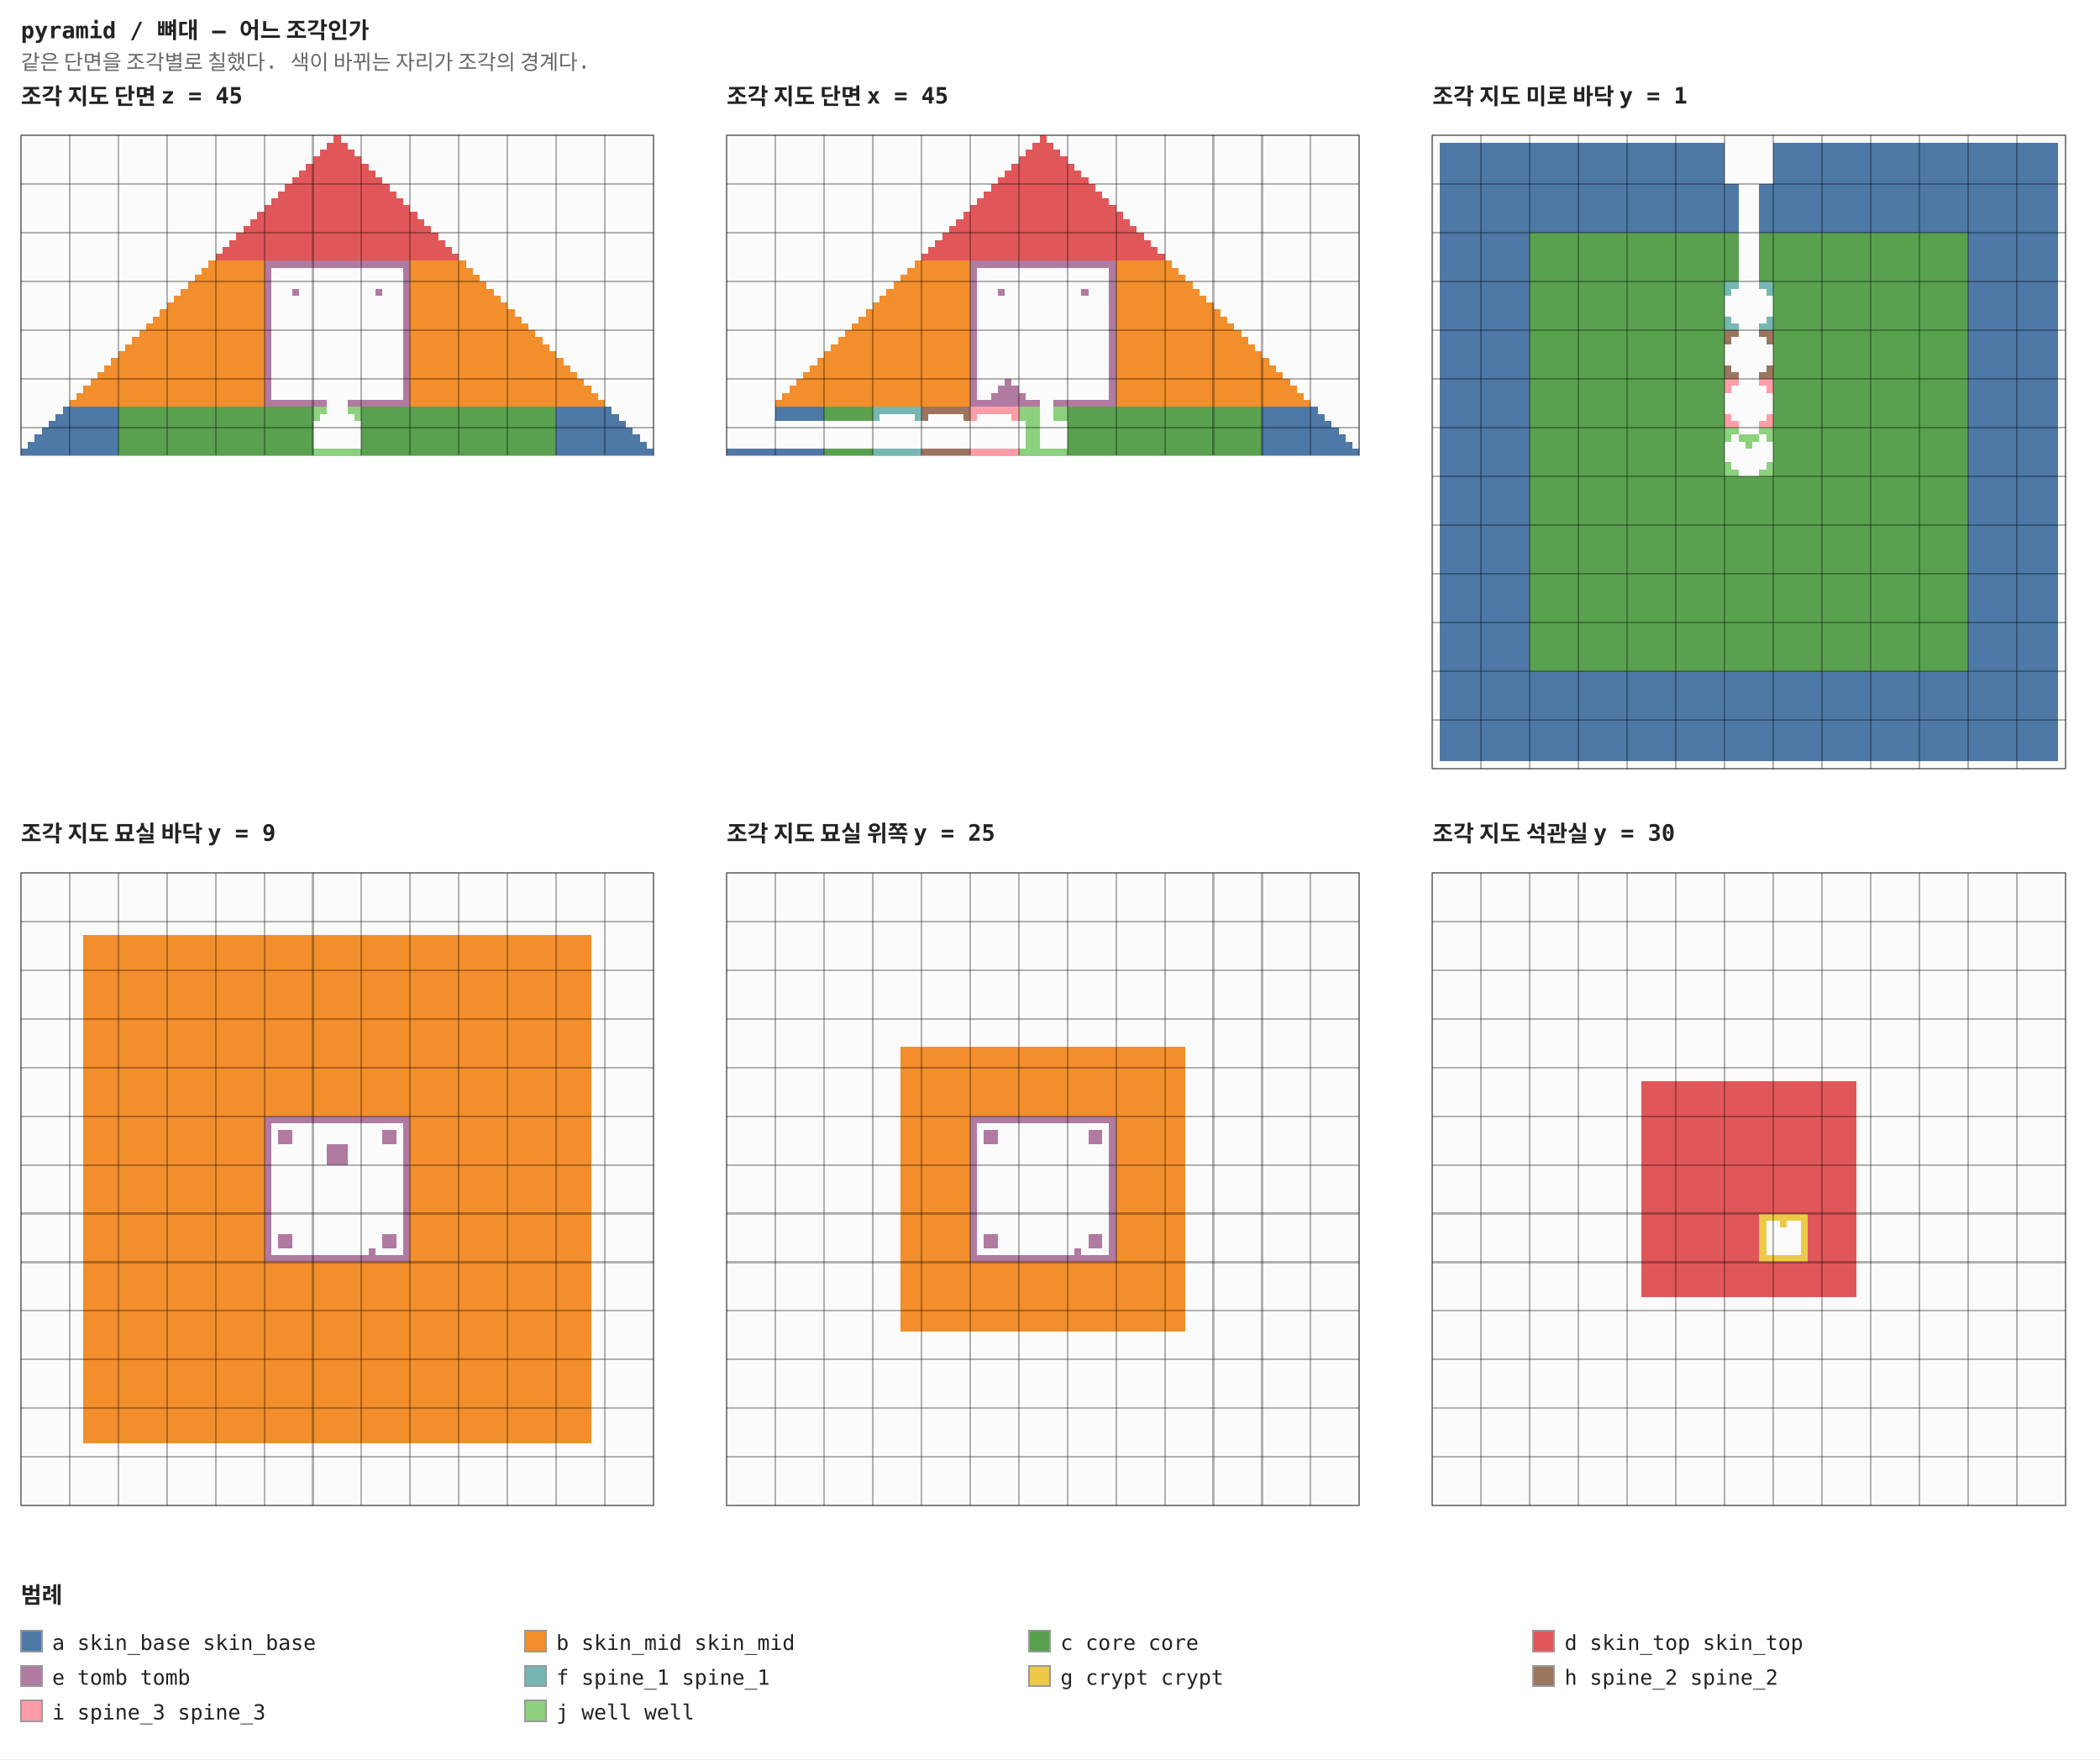
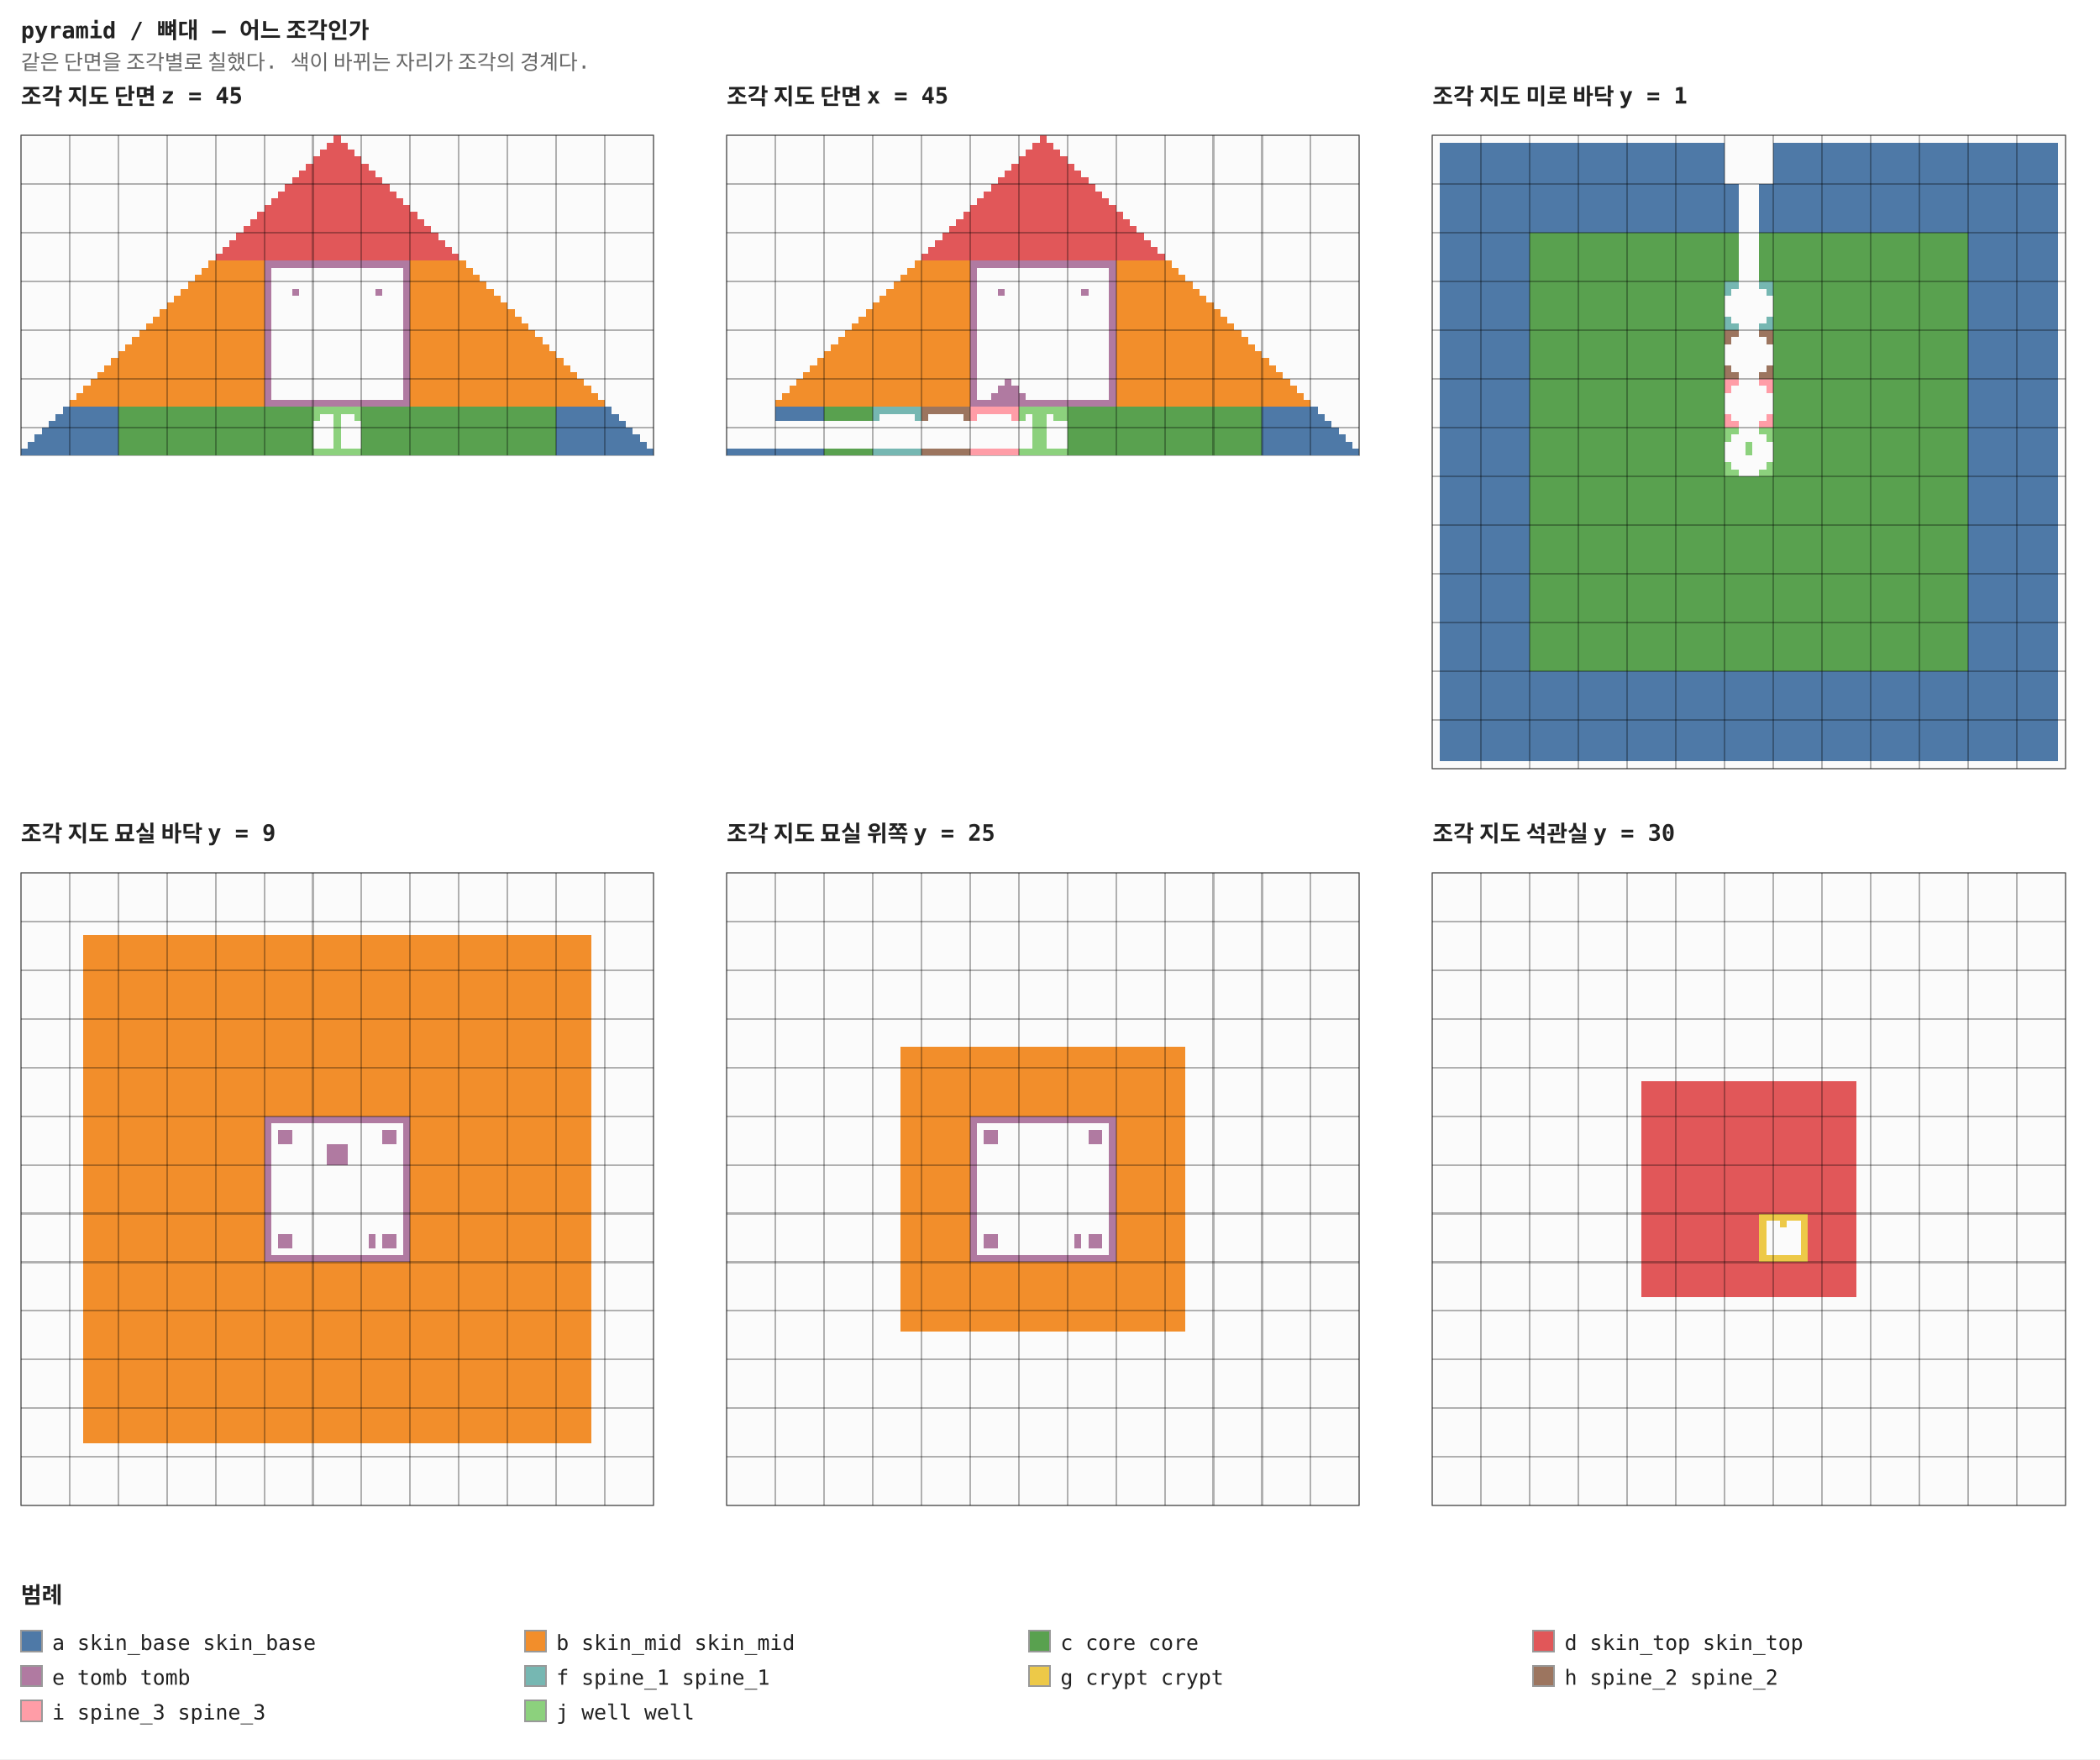
<svg xmlns="http://www.w3.org/2000/svg" width="1208" height="1012" viewBox="0 0 1208 1012" shape-rendering="crispEdges" font-family="Consolas,'Malgun Gothic','Noto Sans KR',monospace">
  <style>text{fill:#222;shape-rendering:auto}.cap{font-size:13px;font-weight:bold}.leg{font-size:12px}.sub{font-size:12px;fill:#666}.tick{font-size:8px;fill:#999;text-anchor:middle}.arrow{font-size:10px;fill:#fff;text-anchor:middle}.fine{stroke:#000;stroke-opacity:.07;stroke-width:1;fill:none}.grid{stroke:#000;stroke-opacity:.30;stroke-width:1}</style>
  <rect width="100%" height="100%" fill="#fff" />
  <text x="12" y="22" class="cap" font-size="16">pyramid / 뼈대 — 어느 조각인가</text>
  <text x="12" y="40" class="sub">같은 단면을 조각별로 칠했다. 색이 바뀌는 자리가 조각의 경계다.</text>
  <text x="12" y="60" class="cap">조각 지도  단면 z = 45</text>
  <rect x="12" y="78" width="364" height="184" fill="#fbfbfb" stroke="#bbb" />
  <path transform="translate(12,78) scale(4)" fill="#e15759" d="M45 0h1v1h-1zM44 1h3v1h-3zM43 2h5v1h-5zM42 3h7v1h-7zM41 4h9v1h-9zM40 5h11v1h-11zM39 6h13v1h-13zM38 7h15v1h-15zM37 8h17v1h-17zM36 9h19v1h-19zM35 10h21v1h-21zM34 11h23v1h-23zM33 12h25v1h-25zM32 13h27v1h-27zM31 14h29v1h-29zM30 15h31v1h-31zM29 16h33v1h-33zM28 17h35v1h-35z" />
  <path transform="translate(12,78) scale(4)" fill="#f28e2b" d="M27 18h8v1h-8zM56 18h8v1h-8zM26 19h9v1h-9zM56 19h9v1h-9zM25 20h10v1h-10zM56 20h10v1h-10zM24 21h11v1h-11zM56 21h11v1h-11zM23 22h12v1h-12zM56 22h12v1h-12zM22 23h13v1h-13zM56 23h13v1h-13zM21 24h14v1h-14zM56 24h14v1h-14zM20 25h15v1h-15zM56 25h15v1h-15zM19 26h16v1h-16zM56 26h16v1h-16zM18 27h17v1h-17zM56 27h17v1h-17zM17 28h18v1h-18zM56 28h18v1h-18zM16 29h19v1h-19zM56 29h19v1h-19zM15 30h20v1h-20zM56 30h20v1h-20zM14 31h21v1h-21zM56 31h21v1h-21zM13 32h22v1h-22zM56 32h22v1h-22zM12 33h23v1h-23zM56 33h23v1h-23zM11 34h24v1h-24zM56 34h24v1h-24zM10 35h25v1h-25zM56 35h25v1h-25zM9 36h26v1h-26zM56 36h26v1h-26zM8 37h27v1h-27zM56 37h27v1h-27zM7 38h28v1h-28zM56 38h28v1h-28z" />
-   <path transform="translate(12,78) scale(4)" fill="#b07aa1" d="M35 18h21v1h-21zM35 19h1v1h-1zM55 19h1v1h-1zM35 20h1v1h-1zM55 20h1v1h-1zM35 21h1v1h-1zM55 21h1v1h-1zM35 22h1v1h-1zM39 22h1v1h-1zM51 22h1v1h-1zM55 22h1v1h-1zM35 23h1v1h-1zM55 23h1v1h-1zM35 24h1v1h-1zM55 24h1v1h-1zM35 25h1v1h-1zM55 25h1v1h-1zM35 26h1v1h-1zM55 26h1v1h-1zM35 27h1v1h-1zM55 27h1v1h-1zM35 28h1v1h-1zM55 28h1v1h-1zM35 29h1v1h-1zM55 29h1v1h-1zM35 30h1v1h-1zM55 30h1v1h-1zM35 31h1v1h-1zM55 31h1v1h-1zM35 32h1v1h-1zM55 32h1v1h-1zM35 33h1v1h-1zM55 33h1v1h-1zM35 34h1v1h-1zM55 34h1v1h-1zM35 35h1v1h-1zM55 35h1v1h-1zM35 36h1v1h-1zM55 36h1v1h-1zM35 37h1v1h-1zM55 37h1v1h-1zM35 38h9v1h-9zM47 38h9v1h-9z" />
+   <path transform="translate(12,78) scale(4)" fill="#b07aa1" d="M35 18h21v1h-21zM35 19h1v1h-1zM55 19h1v1h-1zM35 20h1v1h-1zM55 20h1v1h-1zM35 21h1v1h-1zM55 21h1v1h-1zM35 22h1v1h-1zM39 22h1v1h-1zM51 22h1v1h-1zM55 22h1v1h-1zM35 23h1v1h-1zM55 23h1v1h-1zM35 24h1v1h-1zM55 24h1v1h-1zM35 25h1v1h-1zM55 25h1v1h-1zM35 26h1v1h-1zM55 26h1v1h-1zM35 27h1v1h-1zM55 27h1v1h-1zM35 28h1v1h-1zM55 28h1v1h-1zM35 29h1v1h-1zM55 29h1v1h-1zM35 30h1v1h-1zM55 30h1v1h-1zM35 31h1v1h-1zM55 31h1v1h-1zM35 32h1v1h-1zM55 32h1v1h-1zM35 33h1v1h-1zM55 33h1v1h-1zM35 34h1v1h-1zM55 34h1v1h-1zM35 35h1v1h-1zM55 35h1v1h-1zM35 36h1v1h-1zM55 36h1v1h-1zM35 37h1v1h-1zM55 37h1v1h-1zM35 38h21v1h-21z" />
  <path transform="translate(12,78) scale(4)" fill="#4e79a7" d="M6 39h8v1h-8zM77 39h8v1h-8zM5 40h9v1h-9zM77 40h9v1h-9zM4 41h10v1h-10zM77 41h10v1h-10zM3 42h11v1h-11zM77 42h11v1h-11zM2 43h12v1h-12zM77 43h12v1h-12zM1 44h13v1h-13zM77 44h13v1h-13zM0 45h14v1h-14zM77 45h14v1h-14z" />
  <path transform="translate(12,78) scale(4)" fill="#59a14f" d="M14 39h28v1h-28zM49 39h28v1h-28zM14 40h28v1h-28zM49 40h28v1h-28zM14 41h28v1h-28zM49 41h28v1h-28zM14 42h28v1h-28zM49 42h28v1h-28zM14 43h28v1h-28zM49 43h28v1h-28zM14 44h28v1h-28zM49 44h28v1h-28zM14 45h28v1h-28zM49 45h28v1h-28z" />
-   <path transform="translate(12,78) scale(4)" fill="#8cd17d" d="M42 39h2v1h-2zM47 39h2v1h-2zM42 40h1v1h-1zM48 40h1v1h-1zM42 45h7v1h-7z" />
+   <path transform="translate(12,78) scale(4)" fill="#8cd17d" d="M42 39h7v1h-7zM42 40h1v1h-1zM45 40h1v1h-1zM48 40h1v1h-1zM45 41h1v1h-1zM45 42h1v1h-1zM45 43h1v1h-1zM45 44h1v1h-1zM42 45h7v1h-7z" />
  <line x1="12" y1="78" x2="12" y2="262" class="grid" />
  <line x1="40" y1="78" x2="40" y2="262" class="grid" />
  <line x1="68" y1="78" x2="68" y2="262" class="grid" />
  <line x1="96" y1="78" x2="96" y2="262" class="grid" />
  <line x1="124" y1="78" x2="124" y2="262" class="grid" />
  <line x1="152" y1="78" x2="152" y2="262" class="grid" />
  <line x1="180" y1="78" x2="180" y2="262" class="grid" />
  <line x1="208" y1="78" x2="208" y2="262" class="grid" />
  <line x1="236" y1="78" x2="236" y2="262" class="grid" />
  <line x1="264" y1="78" x2="264" y2="262" class="grid" />
  <line x1="292" y1="78" x2="292" y2="262" class="grid" />
  <line x1="320" y1="78" x2="320" y2="262" class="grid" />
  <line x1="348" y1="78" x2="348" y2="262" class="grid" />
  <line x1="376" y1="78" x2="376" y2="262" class="grid" />
  <line x1="12" y1="78" x2="376" y2="78" class="grid" />
  <line x1="12" y1="106" x2="376" y2="106" class="grid" />
  <line x1="12" y1="134" x2="376" y2="134" class="grid" />
  <line x1="12" y1="162" x2="376" y2="162" class="grid" />
  <line x1="12" y1="190" x2="376" y2="190" class="grid" />
  <line x1="12" y1="218" x2="376" y2="218" class="grid" />
  <line x1="12" y1="246" x2="376" y2="246" class="grid" />
  <text x="418" y="60" class="cap">조각 지도  단면 x = 45</text>
  <rect x="418" y="78" width="364" height="184" fill="#fbfbfb" stroke="#bbb" />
  <path transform="translate(418,78) scale(4)" fill="#e15759" d="M45 0h1v1h-1zM44 1h3v1h-3zM43 2h5v1h-5zM42 3h7v1h-7zM41 4h9v1h-9zM40 5h11v1h-11zM39 6h13v1h-13zM38 7h15v1h-15zM37 8h17v1h-17zM36 9h19v1h-19zM35 10h21v1h-21zM34 11h23v1h-23zM33 12h25v1h-25zM32 13h27v1h-27zM31 14h29v1h-29zM30 15h31v1h-31zM29 16h33v1h-33zM28 17h35v1h-35z" />
  <path transform="translate(418,78) scale(4)" fill="#f28e2b" d="M27 18h8v1h-8zM56 18h8v1h-8zM26 19h9v1h-9zM56 19h9v1h-9zM25 20h10v1h-10zM56 20h10v1h-10zM24 21h11v1h-11zM56 21h11v1h-11zM23 22h12v1h-12zM56 22h12v1h-12zM22 23h13v1h-13zM56 23h13v1h-13zM21 24h14v1h-14zM56 24h14v1h-14zM20 25h15v1h-15zM56 25h15v1h-15zM19 26h16v1h-16zM56 26h16v1h-16zM18 27h17v1h-17zM56 27h17v1h-17zM17 28h18v1h-18zM56 28h18v1h-18zM16 29h19v1h-19zM56 29h19v1h-19zM15 30h20v1h-20zM56 30h20v1h-20zM14 31h21v1h-21zM56 31h21v1h-21zM13 32h22v1h-22zM56 32h22v1h-22zM12 33h23v1h-23zM56 33h23v1h-23zM11 34h24v1h-24zM56 34h24v1h-24zM10 35h25v1h-25zM56 35h25v1h-25zM9 36h26v1h-26zM56 36h26v1h-26zM8 37h27v1h-27zM56 37h27v1h-27zM7 38h28v1h-28zM56 38h28v1h-28z" />
-   <path transform="translate(418,78) scale(4)" fill="#b07aa1" d="M35 18h21v1h-21zM35 19h1v1h-1zM55 19h1v1h-1zM35 20h1v1h-1zM55 20h1v1h-1zM35 21h1v1h-1zM55 21h1v1h-1zM35 22h1v1h-1zM39 22h1v1h-1zM51 22h1v1h-1zM55 22h1v1h-1zM35 23h1v1h-1zM55 23h1v1h-1zM35 24h1v1h-1zM55 24h1v1h-1zM35 25h1v1h-1zM55 25h1v1h-1zM35 26h1v1h-1zM55 26h1v1h-1zM35 27h1v1h-1zM55 27h1v1h-1zM35 28h1v1h-1zM55 28h1v1h-1zM35 29h1v1h-1zM55 29h1v1h-1zM35 30h1v1h-1zM55 30h1v1h-1zM35 31h1v1h-1zM55 31h1v1h-1zM35 32h1v1h-1zM55 32h1v1h-1zM35 33h1v1h-1zM55 33h1v1h-1zM35 34h1v1h-1zM55 34h1v1h-1zM35 35h1v1h-1zM40 35h1v1h-1zM55 35h1v1h-1zM35 36h1v1h-1zM39 36h3v1h-3zM55 36h1v1h-1zM35 37h1v1h-1zM38 37h5v1h-5zM55 37h1v1h-1zM35 38h10v1h-10zM47 38h9v1h-9z" />
+   <path transform="translate(418,78) scale(4)" fill="#b07aa1" d="M35 18h21v1h-21zM35 19h1v1h-1zM55 19h1v1h-1zM35 20h1v1h-1zM55 20h1v1h-1zM35 21h1v1h-1zM55 21h1v1h-1zM35 22h1v1h-1zM39 22h1v1h-1zM51 22h1v1h-1zM55 22h1v1h-1zM35 23h1v1h-1zM55 23h1v1h-1zM35 24h1v1h-1zM55 24h1v1h-1zM35 25h1v1h-1zM55 25h1v1h-1zM35 26h1v1h-1zM55 26h1v1h-1zM35 27h1v1h-1zM55 27h1v1h-1zM35 28h1v1h-1zM55 28h1v1h-1zM35 29h1v1h-1zM55 29h1v1h-1zM35 30h1v1h-1zM55 30h1v1h-1zM35 31h1v1h-1zM55 31h1v1h-1zM35 32h1v1h-1zM55 32h1v1h-1zM35 33h1v1h-1zM55 33h1v1h-1zM35 34h1v1h-1zM55 34h1v1h-1zM35 35h1v1h-1zM40 35h1v1h-1zM55 35h1v1h-1zM35 36h1v1h-1zM39 36h3v1h-3zM55 36h1v1h-1zM35 37h1v1h-1zM38 37h5v1h-5zM55 37h1v1h-1zM35 38h21v1h-21z" />
  <path transform="translate(418,78) scale(4)" fill="#4e79a7" d="M7 39h7v1h-7zM77 39h8v1h-8zM7 40h7v1h-7zM77 40h9v1h-9zM77 41h10v1h-10zM77 42h11v1h-11zM77 43h12v1h-12zM77 44h13v1h-13zM0 45h14v1h-14zM77 45h14v1h-14z" />
  <path transform="translate(418,78) scale(4)" fill="#59a14f" d="M14 39h7v1h-7zM49 39h28v1h-28zM14 40h7v1h-7zM49 40h28v1h-28zM49 41h28v1h-28zM49 42h28v1h-28zM49 43h28v1h-28zM49 44h28v1h-28zM14 45h7v1h-7zM49 45h28v1h-28z" />
  <path transform="translate(418,78) scale(4)" fill="#76b7b2" d="M21 39h7v1h-7zM21 40h1v1h-1zM27 40h1v1h-1zM21 45h7v1h-7z" />
  <path transform="translate(418,78) scale(4)" fill="#9c755f" d="M28 39h7v1h-7zM28 40h1v1h-1zM34 40h1v1h-1zM28 45h7v1h-7z" />
  <path transform="translate(418,78) scale(4)" fill="#ff9da7" d="M35 39h7v1h-7zM35 40h1v1h-1zM41 40h1v1h-1zM35 45h7v1h-7z" />
-   <path transform="translate(418,78) scale(4)" fill="#8cd17d" d="M42 39h3v1h-3zM47 39h2v1h-2zM42 40h3v1h-3zM47 40h2v1h-2zM43 41h2v1h-2zM43 42h2v1h-2zM43 43h2v1h-2zM43 44h2v1h-2zM42 45h7v1h-7z" />
+   <path transform="translate(418,78) scale(4)" fill="#8cd17d" d="M42 39h7v1h-7zM42 40h1v1h-1zM44 40h2v1h-2zM47 40h2v1h-2zM44 41h2v1h-2zM44 42h2v1h-2zM44 43h2v1h-2zM44 44h2v1h-2zM42 45h7v1h-7z" />
  <line x1="418" y1="78" x2="418" y2="262" class="grid" />
  <line x1="446" y1="78" x2="446" y2="262" class="grid" />
  <line x1="474" y1="78" x2="474" y2="262" class="grid" />
  <line x1="502" y1="78" x2="502" y2="262" class="grid" />
  <line x1="530" y1="78" x2="530" y2="262" class="grid" />
  <line x1="558" y1="78" x2="558" y2="262" class="grid" />
  <line x1="586" y1="78" x2="586" y2="262" class="grid" />
  <line x1="614" y1="78" x2="614" y2="262" class="grid" />
  <line x1="642" y1="78" x2="642" y2="262" class="grid" />
  <line x1="670" y1="78" x2="670" y2="262" class="grid" />
  <line x1="698" y1="78" x2="698" y2="262" class="grid" />
  <line x1="726" y1="78" x2="726" y2="262" class="grid" />
  <line x1="754" y1="78" x2="754" y2="262" class="grid" />
  <line x1="782" y1="78" x2="782" y2="262" class="grid" />
  <line x1="418" y1="78" x2="782" y2="78" class="grid" />
  <line x1="418" y1="106" x2="782" y2="106" class="grid" />
  <line x1="418" y1="134" x2="782" y2="134" class="grid" />
  <line x1="418" y1="162" x2="782" y2="162" class="grid" />
  <line x1="418" y1="190" x2="782" y2="190" class="grid" />
  <line x1="418" y1="218" x2="782" y2="218" class="grid" />
  <line x1="418" y1="246" x2="782" y2="246" class="grid" />
  <text x="824" y="60" class="cap">조각 지도  미로 바닥  y = 1</text>
  <rect x="824" y="78" width="364" height="364" fill="#fbfbfb" stroke="#bbb" />
  <path transform="translate(824,78) scale(4)" fill="#4e79a7" d="M1 1h41v1h-41zM49 1h41v1h-41zM1 2h41v1h-41zM49 2h41v1h-41zM1 3h41v1h-41zM49 3h41v1h-41zM1 4h41v1h-41zM49 4h41v1h-41zM1 5h41v1h-41zM49 5h41v1h-41zM1 6h41v1h-41zM49 6h41v1h-41zM1 7h43v1h-43zM47 7h43v1h-43zM1 8h43v1h-43zM47 8h43v1h-43zM1 9h43v1h-43zM47 9h43v1h-43zM1 10h43v1h-43zM47 10h43v1h-43zM1 11h43v1h-43zM47 11h43v1h-43zM1 12h43v1h-43zM47 12h43v1h-43zM1 13h43v1h-43zM47 13h43v1h-43zM1 14h13v1h-13zM77 14h13v1h-13zM1 15h13v1h-13zM77 15h13v1h-13zM1 16h13v1h-13zM77 16h13v1h-13zM1 17h13v1h-13zM77 17h13v1h-13zM1 18h13v1h-13zM77 18h13v1h-13zM1 19h13v1h-13zM77 19h13v1h-13zM1 20h13v1h-13zM77 20h13v1h-13zM1 21h13v1h-13zM77 21h13v1h-13zM1 22h13v1h-13zM77 22h13v1h-13zM1 23h13v1h-13zM77 23h13v1h-13zM1 24h13v1h-13zM77 24h13v1h-13zM1 25h13v1h-13zM77 25h13v1h-13zM1 26h13v1h-13zM77 26h13v1h-13zM1 27h13v1h-13zM77 27h13v1h-13zM1 28h13v1h-13zM77 28h13v1h-13zM1 29h13v1h-13zM77 29h13v1h-13zM1 30h13v1h-13zM77 30h13v1h-13zM1 31h13v1h-13zM77 31h13v1h-13zM1 32h13v1h-13zM77 32h13v1h-13zM1 33h13v1h-13zM77 33h13v1h-13zM1 34h13v1h-13zM77 34h13v1h-13zM1 35h13v1h-13zM77 35h13v1h-13zM1 36h13v1h-13zM77 36h13v1h-13zM1 37h13v1h-13zM77 37h13v1h-13zM1 38h13v1h-13zM77 38h13v1h-13zM1 39h13v1h-13zM77 39h13v1h-13zM1 40h13v1h-13zM77 40h13v1h-13zM1 41h13v1h-13zM77 41h13v1h-13zM1 42h13v1h-13zM77 42h13v1h-13zM1 43h13v1h-13zM77 43h13v1h-13zM1 44h13v1h-13zM77 44h13v1h-13zM1 45h13v1h-13zM77 45h13v1h-13zM1 46h13v1h-13zM77 46h13v1h-13zM1 47h13v1h-13zM77 47h13v1h-13zM1 48h13v1h-13zM77 48h13v1h-13zM1 49h13v1h-13zM77 49h13v1h-13zM1 50h13v1h-13zM77 50h13v1h-13zM1 51h13v1h-13zM77 51h13v1h-13zM1 52h13v1h-13zM77 52h13v1h-13zM1 53h13v1h-13zM77 53h13v1h-13zM1 54h13v1h-13zM77 54h13v1h-13zM1 55h13v1h-13zM77 55h13v1h-13zM1 56h13v1h-13zM77 56h13v1h-13zM1 57h13v1h-13zM77 57h13v1h-13zM1 58h13v1h-13zM77 58h13v1h-13zM1 59h13v1h-13zM77 59h13v1h-13zM1 60h13v1h-13zM77 60h13v1h-13zM1 61h13v1h-13zM77 61h13v1h-13zM1 62h13v1h-13zM77 62h13v1h-13zM1 63h13v1h-13zM77 63h13v1h-13zM1 64h13v1h-13zM77 64h13v1h-13zM1 65h13v1h-13zM77 65h13v1h-13zM1 66h13v1h-13zM77 66h13v1h-13zM1 67h13v1h-13zM77 67h13v1h-13zM1 68h13v1h-13zM77 68h13v1h-13zM1 69h13v1h-13zM77 69h13v1h-13zM1 70h13v1h-13zM77 70h13v1h-13zM1 71h13v1h-13zM77 71h13v1h-13zM1 72h13v1h-13zM77 72h13v1h-13zM1 73h13v1h-13zM77 73h13v1h-13zM1 74h13v1h-13zM77 74h13v1h-13zM1 75h13v1h-13zM77 75h13v1h-13zM1 76h13v1h-13zM77 76h13v1h-13zM1 77h89v1h-89zM1 78h89v1h-89zM1 79h89v1h-89zM1 80h89v1h-89zM1 81h89v1h-89zM1 82h89v1h-89zM1 83h89v1h-89zM1 84h89v1h-89zM1 85h89v1h-89zM1 86h89v1h-89zM1 87h89v1h-89zM1 88h89v1h-89zM1 89h89v1h-89z" />
  <path transform="translate(824,78) scale(4)" fill="#59a14f" d="M14 14h30v1h-30zM47 14h30v1h-30zM14 15h30v1h-30zM47 15h30v1h-30zM14 16h30v1h-30zM47 16h30v1h-30zM14 17h30v1h-30zM47 17h30v1h-30zM14 18h30v1h-30zM47 18h30v1h-30zM14 19h30v1h-30zM47 19h30v1h-30zM14 20h30v1h-30zM47 20h30v1h-30zM14 21h28v1h-28zM49 21h28v1h-28zM14 22h28v1h-28zM49 22h28v1h-28zM14 23h28v1h-28zM49 23h28v1h-28zM14 24h28v1h-28zM49 24h28v1h-28zM14 25h28v1h-28zM49 25h28v1h-28zM14 26h28v1h-28zM49 26h28v1h-28zM14 27h28v1h-28zM49 27h28v1h-28zM14 28h28v1h-28zM49 28h28v1h-28zM14 29h28v1h-28zM49 29h28v1h-28zM14 30h28v1h-28zM49 30h28v1h-28zM14 31h28v1h-28zM49 31h28v1h-28zM14 32h28v1h-28zM49 32h28v1h-28zM14 33h28v1h-28zM49 33h28v1h-28zM14 34h28v1h-28zM49 34h28v1h-28zM14 35h28v1h-28zM49 35h28v1h-28zM14 36h28v1h-28zM49 36h28v1h-28zM14 37h28v1h-28zM49 37h28v1h-28zM14 38h28v1h-28zM49 38h28v1h-28zM14 39h28v1h-28zM49 39h28v1h-28zM14 40h28v1h-28zM49 40h28v1h-28zM14 41h28v1h-28zM49 41h28v1h-28zM14 42h28v1h-28zM49 42h28v1h-28zM14 43h28v1h-28zM49 43h28v1h-28zM14 44h28v1h-28zM49 44h28v1h-28zM14 45h28v1h-28zM49 45h28v1h-28zM14 46h28v1h-28zM49 46h28v1h-28zM14 47h28v1h-28zM49 47h28v1h-28zM14 48h28v1h-28zM49 48h28v1h-28zM14 49h63v1h-63zM14 50h63v1h-63zM14 51h63v1h-63zM14 52h63v1h-63zM14 53h63v1h-63zM14 54h63v1h-63zM14 55h63v1h-63zM14 56h63v1h-63zM14 57h63v1h-63zM14 58h63v1h-63zM14 59h63v1h-63zM14 60h63v1h-63zM14 61h63v1h-63zM14 62h63v1h-63zM14 63h63v1h-63zM14 64h63v1h-63zM14 65h63v1h-63zM14 66h63v1h-63zM14 67h63v1h-63zM14 68h63v1h-63zM14 69h63v1h-63zM14 70h63v1h-63zM14 71h63v1h-63zM14 72h63v1h-63zM14 73h63v1h-63zM14 74h63v1h-63zM14 75h63v1h-63zM14 76h63v1h-63z" />
  <path transform="translate(824,78) scale(4)" fill="#76b7b2" d="M42 21h2v1h-2zM47 21h2v1h-2zM42 22h1v1h-1zM48 22h1v1h-1zM42 26h1v1h-1zM48 26h1v1h-1zM42 27h2v1h-2zM47 27h2v1h-2z" />
  <path transform="translate(824,78) scale(4)" fill="#9c755f" d="M42 28h2v1h-2zM47 28h2v1h-2zM42 29h1v1h-1zM48 29h1v1h-1zM42 33h1v1h-1zM48 33h1v1h-1zM42 34h2v1h-2zM47 34h2v1h-2z" />
  <path transform="translate(824,78) scale(4)" fill="#ff9da7" d="M42 35h2v1h-2zM47 35h2v1h-2zM42 36h1v1h-1zM48 36h1v1h-1zM42 40h1v1h-1zM48 40h1v1h-1zM42 41h2v1h-2zM47 41h2v1h-2z" />
-   <path transform="translate(824,78) scale(4)" fill="#8cd17d" d="M42 42h2v1h-2zM47 42h2v1h-2zM42 43h1v1h-1zM44 43h3v1h-3zM48 43h1v1h-1zM45 44h1v1h-1zM42 47h1v1h-1zM48 47h1v1h-1zM42 48h2v1h-2zM47 48h2v1h-2z" />
+   <path transform="translate(824,78) scale(4)" fill="#8cd17d" d="M42 42h2v1h-2zM47 42h2v1h-2zM42 43h1v1h-1zM48 43h1v1h-1zM45 44h1v1h-1zM45 45h1v1h-1zM42 47h1v1h-1zM48 47h1v1h-1zM42 48h2v1h-2zM47 48h2v1h-2z" />
  <line x1="824" y1="78" x2="824" y2="442" class="grid" />
  <line x1="852" y1="78" x2="852" y2="442" class="grid" />
  <line x1="880" y1="78" x2="880" y2="442" class="grid" />
  <line x1="908" y1="78" x2="908" y2="442" class="grid" />
  <line x1="936" y1="78" x2="936" y2="442" class="grid" />
  <line x1="964" y1="78" x2="964" y2="442" class="grid" />
  <line x1="992" y1="78" x2="992" y2="442" class="grid" />
  <line x1="1020" y1="78" x2="1020" y2="442" class="grid" />
  <line x1="1048" y1="78" x2="1048" y2="442" class="grid" />
  <line x1="1076" y1="78" x2="1076" y2="442" class="grid" />
  <line x1="1104" y1="78" x2="1104" y2="442" class="grid" />
  <line x1="1132" y1="78" x2="1132" y2="442" class="grid" />
  <line x1="1160" y1="78" x2="1160" y2="442" class="grid" />
  <line x1="1188" y1="78" x2="1188" y2="442" class="grid" />
  <line x1="824" y1="78" x2="1188" y2="78" class="grid" />
  <line x1="824" y1="106" x2="1188" y2="106" class="grid" />
  <line x1="824" y1="134" x2="1188" y2="134" class="grid" />
  <line x1="824" y1="162" x2="1188" y2="162" class="grid" />
  <line x1="824" y1="190" x2="1188" y2="190" class="grid" />
  <line x1="824" y1="218" x2="1188" y2="218" class="grid" />
  <line x1="824" y1="246" x2="1188" y2="246" class="grid" />
  <line x1="824" y1="274" x2="1188" y2="274" class="grid" />
  <line x1="824" y1="302" x2="1188" y2="302" class="grid" />
  <line x1="824" y1="330" x2="1188" y2="330" class="grid" />
  <line x1="824" y1="358" x2="1188" y2="358" class="grid" />
  <line x1="824" y1="386" x2="1188" y2="386" class="grid" />
  <line x1="824" y1="414" x2="1188" y2="414" class="grid" />
  <line x1="824" y1="442" x2="1188" y2="442" class="grid" />
  <text x="12" y="484" class="cap">조각 지도  묘실 바닥  y = 9</text>
  <rect x="12" y="502" width="364" height="364" fill="#fbfbfb" stroke="#bbb" />
  <path transform="translate(12,502) scale(4)" fill="#f28e2b" d="M9 9h73v1h-73zM9 10h73v1h-73zM9 11h73v1h-73zM9 12h73v1h-73zM9 13h73v1h-73zM9 14h73v1h-73zM9 15h73v1h-73zM9 16h73v1h-73zM9 17h73v1h-73zM9 18h73v1h-73zM9 19h73v1h-73zM9 20h73v1h-73zM9 21h73v1h-73zM9 22h73v1h-73zM9 23h73v1h-73zM9 24h73v1h-73zM9 25h73v1h-73zM9 26h73v1h-73zM9 27h73v1h-73zM9 28h73v1h-73zM9 29h73v1h-73zM9 30h73v1h-73zM9 31h73v1h-73zM9 32h73v1h-73zM9 33h73v1h-73zM9 34h73v1h-73zM9 35h26v1h-26zM56 35h26v1h-26zM9 36h26v1h-26zM56 36h26v1h-26zM9 37h26v1h-26zM56 37h26v1h-26zM9 38h26v1h-26zM56 38h26v1h-26zM9 39h26v1h-26zM56 39h26v1h-26zM9 40h26v1h-26zM56 40h26v1h-26zM9 41h26v1h-26zM56 41h26v1h-26zM9 42h26v1h-26zM56 42h26v1h-26zM9 43h26v1h-26zM56 43h26v1h-26zM9 44h26v1h-26zM56 44h26v1h-26zM9 45h26v1h-26zM56 45h26v1h-26zM9 46h26v1h-26zM56 46h26v1h-26zM9 47h26v1h-26zM56 47h26v1h-26zM9 48h26v1h-26zM56 48h26v1h-26zM9 49h26v1h-26zM56 49h26v1h-26zM9 50h26v1h-26zM56 50h26v1h-26zM9 51h26v1h-26zM56 51h26v1h-26zM9 52h26v1h-26zM56 52h26v1h-26zM9 53h26v1h-26zM56 53h26v1h-26zM9 54h26v1h-26zM56 54h26v1h-26zM9 55h26v1h-26zM56 55h26v1h-26zM9 56h73v1h-73zM9 57h73v1h-73zM9 58h73v1h-73zM9 59h73v1h-73zM9 60h73v1h-73zM9 61h73v1h-73zM9 62h73v1h-73zM9 63h73v1h-73zM9 64h73v1h-73zM9 65h73v1h-73zM9 66h73v1h-73zM9 67h73v1h-73zM9 68h73v1h-73zM9 69h73v1h-73zM9 70h73v1h-73zM9 71h73v1h-73zM9 72h73v1h-73zM9 73h73v1h-73zM9 74h73v1h-73zM9 75h73v1h-73zM9 76h73v1h-73zM9 77h73v1h-73zM9 78h73v1h-73zM9 79h73v1h-73zM9 80h73v1h-73zM9 81h73v1h-73z" />
-   <path transform="translate(12,502) scale(4)" fill="#b07aa1" d="M35 35h21v1h-21zM35 36h1v1h-1zM55 36h1v1h-1zM35 37h1v1h-1zM37 37h2v1h-2zM52 37h2v1h-2zM55 37h1v1h-1zM35 38h1v1h-1zM37 38h2v1h-2zM52 38h2v1h-2zM55 38h1v1h-1zM35 39h1v1h-1zM44 39h3v1h-3zM55 39h1v1h-1zM35 40h1v1h-1zM44 40h3v1h-3zM55 40h1v1h-1zM35 41h1v1h-1zM44 41h3v1h-3zM55 41h1v1h-1zM35 42h1v1h-1zM55 42h1v1h-1zM35 43h1v1h-1zM55 43h1v1h-1zM35 44h1v1h-1zM55 44h1v1h-1zM35 45h1v1h-1zM55 45h1v1h-1zM35 46h1v1h-1zM55 46h1v1h-1zM35 47h1v1h-1zM55 47h1v1h-1zM35 48h1v1h-1zM55 48h1v1h-1zM35 49h1v1h-1zM55 49h1v1h-1zM35 50h1v1h-1zM55 50h1v1h-1zM35 51h1v1h-1zM55 51h1v1h-1zM35 52h1v1h-1zM37 52h2v1h-2zM52 52h2v1h-2zM55 52h1v1h-1zM35 53h1v1h-1zM37 53h2v1h-2zM52 53h2v1h-2zM55 53h1v1h-1zM35 54h1v1h-1zM50 54h1v1h-1zM55 54h1v1h-1zM35 55h21v1h-21z" />
+   <path transform="translate(12,502) scale(4)" fill="#b07aa1" d="M35 35h21v1h-21zM35 36h1v1h-1zM55 36h1v1h-1zM35 37h1v1h-1zM37 37h2v1h-2zM52 37h2v1h-2zM55 37h1v1h-1zM35 38h1v1h-1zM37 38h2v1h-2zM52 38h2v1h-2zM55 38h1v1h-1zM35 39h1v1h-1zM44 39h3v1h-3zM55 39h1v1h-1zM35 40h1v1h-1zM44 40h3v1h-3zM55 40h1v1h-1zM35 41h1v1h-1zM44 41h3v1h-3zM55 41h1v1h-1zM35 42h1v1h-1zM55 42h1v1h-1zM35 43h1v1h-1zM55 43h1v1h-1zM35 44h1v1h-1zM55 44h1v1h-1zM35 45h1v1h-1zM55 45h1v1h-1zM35 46h1v1h-1zM55 46h1v1h-1zM35 47h1v1h-1zM55 47h1v1h-1zM35 48h1v1h-1zM55 48h1v1h-1zM35 49h1v1h-1zM55 49h1v1h-1zM35 50h1v1h-1zM55 50h1v1h-1zM35 51h1v1h-1zM55 51h1v1h-1zM35 52h1v1h-1zM37 52h2v1h-2zM50 52h1v1h-1zM52 52h2v1h-2zM55 52h1v1h-1zM35 53h1v1h-1zM37 53h2v1h-2zM50 53h1v1h-1zM52 53h2v1h-2zM55 53h1v1h-1zM35 54h1v1h-1zM55 54h1v1h-1zM35 55h21v1h-21z" />
  <line x1="12" y1="502" x2="12" y2="866" class="grid" />
  <line x1="40" y1="502" x2="40" y2="866" class="grid" />
  <line x1="68" y1="502" x2="68" y2="866" class="grid" />
  <line x1="96" y1="502" x2="96" y2="866" class="grid" />
  <line x1="124" y1="502" x2="124" y2="866" class="grid" />
  <line x1="152" y1="502" x2="152" y2="866" class="grid" />
  <line x1="180" y1="502" x2="180" y2="866" class="grid" />
  <line x1="208" y1="502" x2="208" y2="866" class="grid" />
  <line x1="236" y1="502" x2="236" y2="866" class="grid" />
  <line x1="264" y1="502" x2="264" y2="866" class="grid" />
  <line x1="292" y1="502" x2="292" y2="866" class="grid" />
  <line x1="320" y1="502" x2="320" y2="866" class="grid" />
  <line x1="348" y1="502" x2="348" y2="866" class="grid" />
  <line x1="376" y1="502" x2="376" y2="866" class="grid" />
  <line x1="12" y1="502" x2="376" y2="502" class="grid" />
  <line x1="12" y1="530" x2="376" y2="530" class="grid" />
  <line x1="12" y1="558" x2="376" y2="558" class="grid" />
  <line x1="12" y1="586" x2="376" y2="586" class="grid" />
  <line x1="12" y1="614" x2="376" y2="614" class="grid" />
  <line x1="12" y1="642" x2="376" y2="642" class="grid" />
  <line x1="12" y1="670" x2="376" y2="670" class="grid" />
  <line x1="12" y1="698" x2="376" y2="698" class="grid" />
  <line x1="12" y1="726" x2="376" y2="726" class="grid" />
  <line x1="12" y1="754" x2="376" y2="754" class="grid" />
  <line x1="12" y1="782" x2="376" y2="782" class="grid" />
  <line x1="12" y1="810" x2="376" y2="810" class="grid" />
  <line x1="12" y1="838" x2="376" y2="838" class="grid" />
  <line x1="12" y1="866" x2="376" y2="866" class="grid" />
  <text x="418" y="484" class="cap">조각 지도  묘실 위쪽  y = 25</text>
  <rect x="418" y="502" width="364" height="364" fill="#fbfbfb" stroke="#bbb" />
  <path transform="translate(418,502) scale(4)" fill="#f28e2b" d="M25 25h41v1h-41zM25 26h41v1h-41zM25 27h41v1h-41zM25 28h41v1h-41zM25 29h41v1h-41zM25 30h41v1h-41zM25 31h41v1h-41zM25 32h41v1h-41zM25 33h41v1h-41zM25 34h41v1h-41zM25 35h10v1h-10zM56 35h10v1h-10zM25 36h10v1h-10zM56 36h10v1h-10zM25 37h10v1h-10zM56 37h10v1h-10zM25 38h10v1h-10zM56 38h10v1h-10zM25 39h10v1h-10zM56 39h10v1h-10zM25 40h10v1h-10zM56 40h10v1h-10zM25 41h10v1h-10zM56 41h10v1h-10zM25 42h10v1h-10zM56 42h10v1h-10zM25 43h10v1h-10zM56 43h10v1h-10zM25 44h10v1h-10zM56 44h10v1h-10zM25 45h10v1h-10zM56 45h10v1h-10zM25 46h10v1h-10zM56 46h10v1h-10zM25 47h10v1h-10zM56 47h10v1h-10zM25 48h10v1h-10zM56 48h10v1h-10zM25 49h10v1h-10zM56 49h10v1h-10zM25 50h10v1h-10zM56 50h10v1h-10zM25 51h10v1h-10zM56 51h10v1h-10zM25 52h10v1h-10zM56 52h10v1h-10zM25 53h10v1h-10zM56 53h10v1h-10zM25 54h10v1h-10zM56 54h10v1h-10zM25 55h10v1h-10zM56 55h10v1h-10zM25 56h41v1h-41zM25 57h41v1h-41zM25 58h41v1h-41zM25 59h41v1h-41zM25 60h41v1h-41zM25 61h41v1h-41zM25 62h41v1h-41zM25 63h41v1h-41zM25 64h41v1h-41zM25 65h41v1h-41z" />
-   <path transform="translate(418,502) scale(4)" fill="#b07aa1" d="M35 35h21v1h-21zM35 36h1v1h-1zM55 36h1v1h-1zM35 37h1v1h-1zM37 37h2v1h-2zM52 37h2v1h-2zM55 37h1v1h-1zM35 38h1v1h-1zM37 38h2v1h-2zM52 38h2v1h-2zM55 38h1v1h-1zM35 39h1v1h-1zM55 39h1v1h-1zM35 40h1v1h-1zM55 40h1v1h-1zM35 41h1v1h-1zM55 41h1v1h-1zM35 42h1v1h-1zM55 42h1v1h-1zM35 43h1v1h-1zM55 43h1v1h-1zM35 44h1v1h-1zM55 44h1v1h-1zM35 45h1v1h-1zM55 45h1v1h-1zM35 46h1v1h-1zM55 46h1v1h-1zM35 47h1v1h-1zM55 47h1v1h-1zM35 48h1v1h-1zM55 48h1v1h-1zM35 49h1v1h-1zM55 49h1v1h-1zM35 50h1v1h-1zM55 50h1v1h-1zM35 51h1v1h-1zM55 51h1v1h-1zM35 52h1v1h-1zM37 52h2v1h-2zM52 52h2v1h-2zM55 52h1v1h-1zM35 53h1v1h-1zM37 53h2v1h-2zM52 53h2v1h-2zM55 53h1v1h-1zM35 54h1v1h-1zM50 54h1v1h-1zM55 54h1v1h-1zM35 55h21v1h-21z" />
+   <path transform="translate(418,502) scale(4)" fill="#b07aa1" d="M35 35h21v1h-21zM35 36h1v1h-1zM55 36h1v1h-1zM35 37h1v1h-1zM37 37h2v1h-2zM52 37h2v1h-2zM55 37h1v1h-1zM35 38h1v1h-1zM37 38h2v1h-2zM52 38h2v1h-2zM55 38h1v1h-1zM35 39h1v1h-1zM55 39h1v1h-1zM35 40h1v1h-1zM55 40h1v1h-1zM35 41h1v1h-1zM55 41h1v1h-1zM35 42h1v1h-1zM55 42h1v1h-1zM35 43h1v1h-1zM55 43h1v1h-1zM35 44h1v1h-1zM55 44h1v1h-1zM35 45h1v1h-1zM55 45h1v1h-1zM35 46h1v1h-1zM55 46h1v1h-1zM35 47h1v1h-1zM55 47h1v1h-1zM35 48h1v1h-1zM55 48h1v1h-1zM35 49h1v1h-1zM55 49h1v1h-1zM35 50h1v1h-1zM55 50h1v1h-1zM35 51h1v1h-1zM55 51h1v1h-1zM35 52h1v1h-1zM37 52h2v1h-2zM50 52h1v1h-1zM52 52h2v1h-2zM55 52h1v1h-1zM35 53h1v1h-1zM37 53h2v1h-2zM50 53h1v1h-1zM52 53h2v1h-2zM55 53h1v1h-1zM35 54h1v1h-1zM55 54h1v1h-1zM35 55h21v1h-21z" />
  <line x1="418" y1="502" x2="418" y2="866" class="grid" />
  <line x1="446" y1="502" x2="446" y2="866" class="grid" />
  <line x1="474" y1="502" x2="474" y2="866" class="grid" />
  <line x1="502" y1="502" x2="502" y2="866" class="grid" />
  <line x1="530" y1="502" x2="530" y2="866" class="grid" />
  <line x1="558" y1="502" x2="558" y2="866" class="grid" />
  <line x1="586" y1="502" x2="586" y2="866" class="grid" />
  <line x1="614" y1="502" x2="614" y2="866" class="grid" />
  <line x1="642" y1="502" x2="642" y2="866" class="grid" />
  <line x1="670" y1="502" x2="670" y2="866" class="grid" />
  <line x1="698" y1="502" x2="698" y2="866" class="grid" />
  <line x1="726" y1="502" x2="726" y2="866" class="grid" />
  <line x1="754" y1="502" x2="754" y2="866" class="grid" />
  <line x1="782" y1="502" x2="782" y2="866" class="grid" />
  <line x1="418" y1="502" x2="782" y2="502" class="grid" />
  <line x1="418" y1="530" x2="782" y2="530" class="grid" />
  <line x1="418" y1="558" x2="782" y2="558" class="grid" />
  <line x1="418" y1="586" x2="782" y2="586" class="grid" />
  <line x1="418" y1="614" x2="782" y2="614" class="grid" />
  <line x1="418" y1="642" x2="782" y2="642" class="grid" />
  <line x1="418" y1="670" x2="782" y2="670" class="grid" />
  <line x1="418" y1="698" x2="782" y2="698" class="grid" />
  <line x1="418" y1="726" x2="782" y2="726" class="grid" />
  <line x1="418" y1="754" x2="782" y2="754" class="grid" />
  <line x1="418" y1="782" x2="782" y2="782" class="grid" />
  <line x1="418" y1="810" x2="782" y2="810" class="grid" />
  <line x1="418" y1="838" x2="782" y2="838" class="grid" />
  <line x1="418" y1="866" x2="782" y2="866" class="grid" />
  <text x="824" y="484" class="cap">조각 지도  석관실  y = 30</text>
  <rect x="824" y="502" width="364" height="364" fill="#fbfbfb" stroke="#bbb" />
  <path transform="translate(824,502) scale(4)" fill="#e15759" d="M30 30h31v1h-31zM30 31h31v1h-31zM30 32h31v1h-31zM30 33h31v1h-31zM30 34h31v1h-31zM30 35h31v1h-31zM30 36h31v1h-31zM30 37h31v1h-31zM30 38h31v1h-31zM30 39h31v1h-31zM30 40h31v1h-31zM30 41h31v1h-31zM30 42h31v1h-31zM30 43h31v1h-31zM30 44h31v1h-31zM30 45h31v1h-31zM30 46h31v1h-31zM30 47h31v1h-31zM30 48h31v1h-31zM30 49h17v1h-17zM54 49h7v1h-7zM30 50h17v1h-17zM54 50h7v1h-7zM30 51h17v1h-17zM54 51h7v1h-7zM30 52h17v1h-17zM54 52h7v1h-7zM30 53h17v1h-17zM54 53h7v1h-7zM30 54h17v1h-17zM54 54h7v1h-7zM30 55h17v1h-17zM54 55h7v1h-7zM30 56h31v1h-31zM30 57h31v1h-31zM30 58h31v1h-31zM30 59h31v1h-31zM30 60h31v1h-31z" />
  <path transform="translate(824,502) scale(4)" fill="#edc948" d="M47 49h7v1h-7zM47 50h1v1h-1zM50 50h1v1h-1zM53 50h1v1h-1zM47 51h1v1h-1zM53 51h1v1h-1zM47 52h1v1h-1zM53 52h1v1h-1zM47 53h1v1h-1zM53 53h1v1h-1zM47 54h1v1h-1zM53 54h1v1h-1zM47 55h7v1h-7z" />
  <line x1="824" y1="502" x2="824" y2="866" class="grid" />
  <line x1="852" y1="502" x2="852" y2="866" class="grid" />
  <line x1="880" y1="502" x2="880" y2="866" class="grid" />
  <line x1="908" y1="502" x2="908" y2="866" class="grid" />
  <line x1="936" y1="502" x2="936" y2="866" class="grid" />
  <line x1="964" y1="502" x2="964" y2="866" class="grid" />
  <line x1="992" y1="502" x2="992" y2="866" class="grid" />
  <line x1="1020" y1="502" x2="1020" y2="866" class="grid" />
  <line x1="1048" y1="502" x2="1048" y2="866" class="grid" />
  <line x1="1076" y1="502" x2="1076" y2="866" class="grid" />
  <line x1="1104" y1="502" x2="1104" y2="866" class="grid" />
  <line x1="1132" y1="502" x2="1132" y2="866" class="grid" />
  <line x1="1160" y1="502" x2="1160" y2="866" class="grid" />
  <line x1="1188" y1="502" x2="1188" y2="866" class="grid" />
  <line x1="824" y1="502" x2="1188" y2="502" class="grid" />
  <line x1="824" y1="530" x2="1188" y2="530" class="grid" />
  <line x1="824" y1="558" x2="1188" y2="558" class="grid" />
  <line x1="824" y1="586" x2="1188" y2="586" class="grid" />
  <line x1="824" y1="614" x2="1188" y2="614" class="grid" />
  <line x1="824" y1="642" x2="1188" y2="642" class="grid" />
  <line x1="824" y1="670" x2="1188" y2="670" class="grid" />
  <line x1="824" y1="698" x2="1188" y2="698" class="grid" />
  <line x1="824" y1="726" x2="1188" y2="726" class="grid" />
  <line x1="824" y1="754" x2="1188" y2="754" class="grid" />
  <line x1="824" y1="782" x2="1188" y2="782" class="grid" />
  <line x1="824" y1="810" x2="1188" y2="810" class="grid" />
  <line x1="824" y1="838" x2="1188" y2="838" class="grid" />
  <line x1="824" y1="866" x2="1188" y2="866" class="grid" />
  <text x="12" y="922" class="cap">범례</text>
  <rect x="12" y="938" width="12" height="12" fill="#4e79a7" stroke="#999" />
  <text x="30" y="949" class="leg">a  skin_base  skin_base</text>
  <rect x="302" y="938" width="12" height="12" fill="#f28e2b" stroke="#999" />
  <text x="320" y="949" class="leg">b  skin_mid  skin_mid</text>
  <rect x="592" y="938" width="12" height="12" fill="#59a14f" stroke="#999" />
  <text x="610" y="949" class="leg">c  core  core</text>
  <rect x="882" y="938" width="12" height="12" fill="#e15759" stroke="#999" />
  <text x="900" y="949" class="leg">d  skin_top  skin_top</text>
  <rect x="12" y="958" width="12" height="12" fill="#b07aa1" stroke="#999" />
  <text x="30" y="969" class="leg">e  tomb  tomb</text>
  <rect x="302" y="958" width="12" height="12" fill="#76b7b2" stroke="#999" />
  <text x="320" y="969" class="leg">f  spine_1  spine_1</text>
  <rect x="592" y="958" width="12" height="12" fill="#edc948" stroke="#999" />
  <text x="610" y="969" class="leg">g  crypt  crypt</text>
  <rect x="882" y="958" width="12" height="12" fill="#9c755f" stroke="#999" />
  <text x="900" y="969" class="leg">h  spine_2  spine_2</text>
  <rect x="12" y="978" width="12" height="12" fill="#ff9da7" stroke="#999" />
  <text x="30" y="989" class="leg">i  spine_3  spine_3</text>
  <rect x="302" y="978" width="12" height="12" fill="#8cd17d" stroke="#999" />
  <text x="320" y="989" class="leg">j  well  well</text>
</svg>
